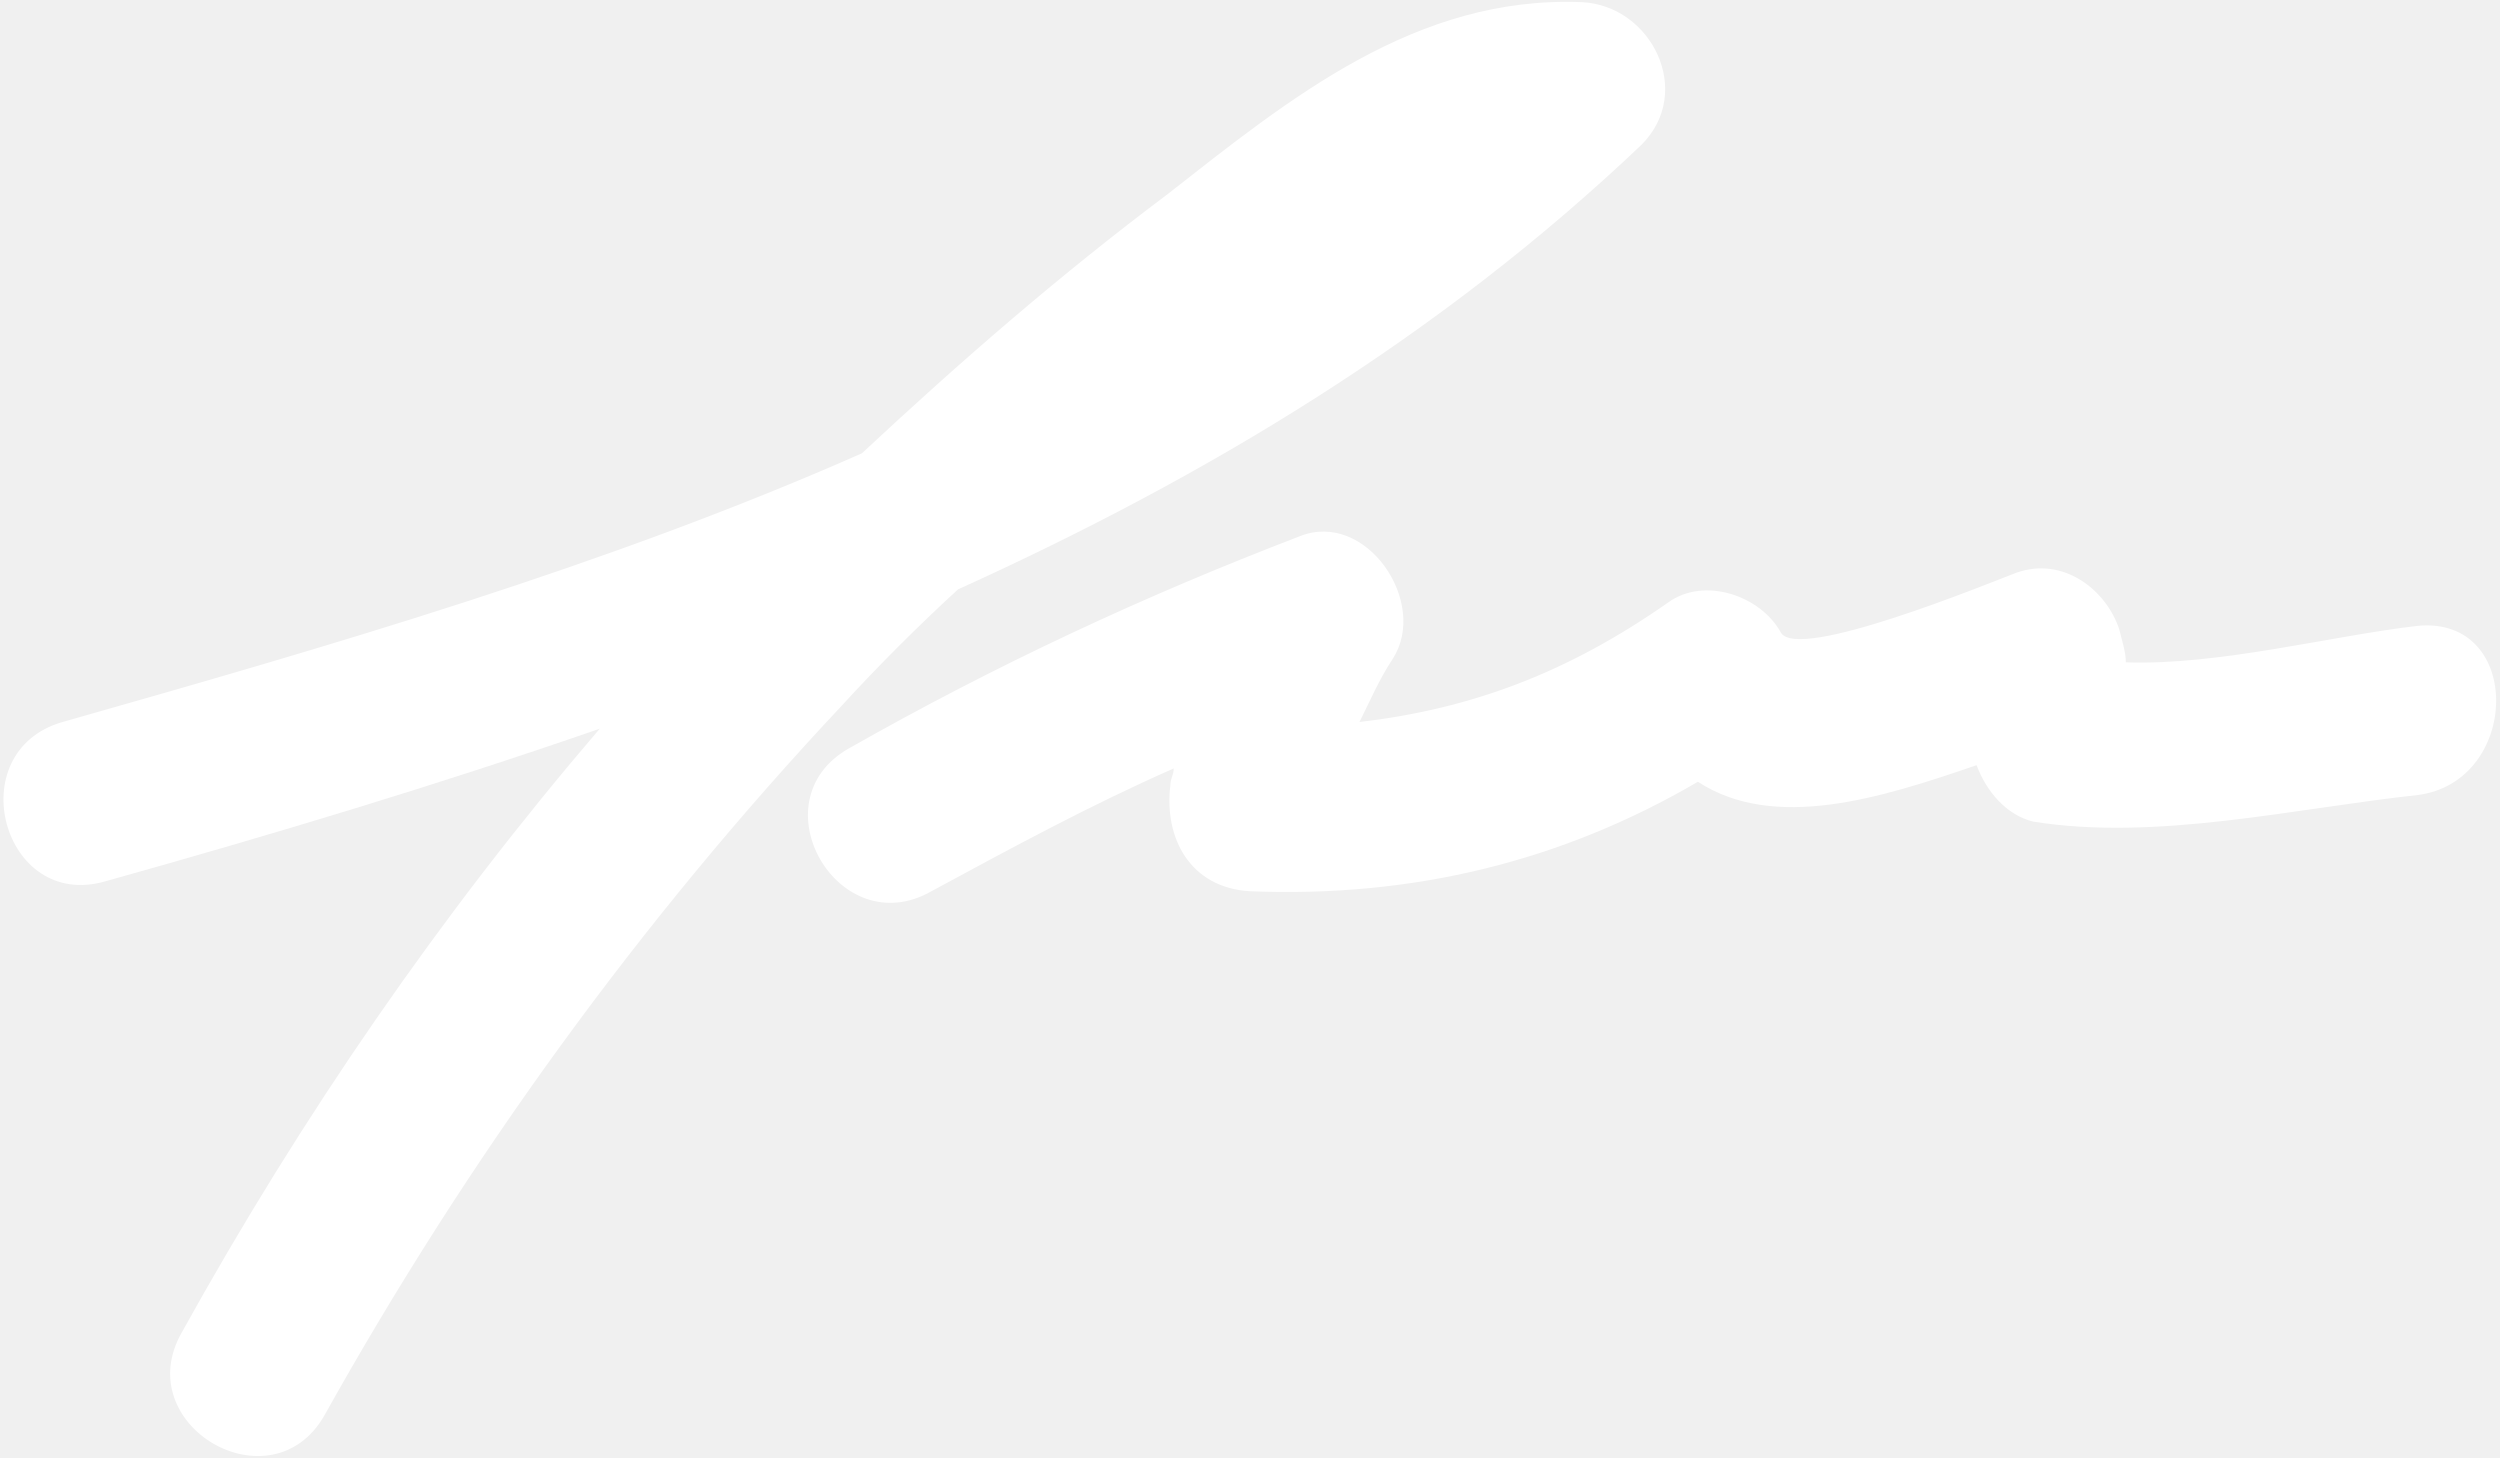
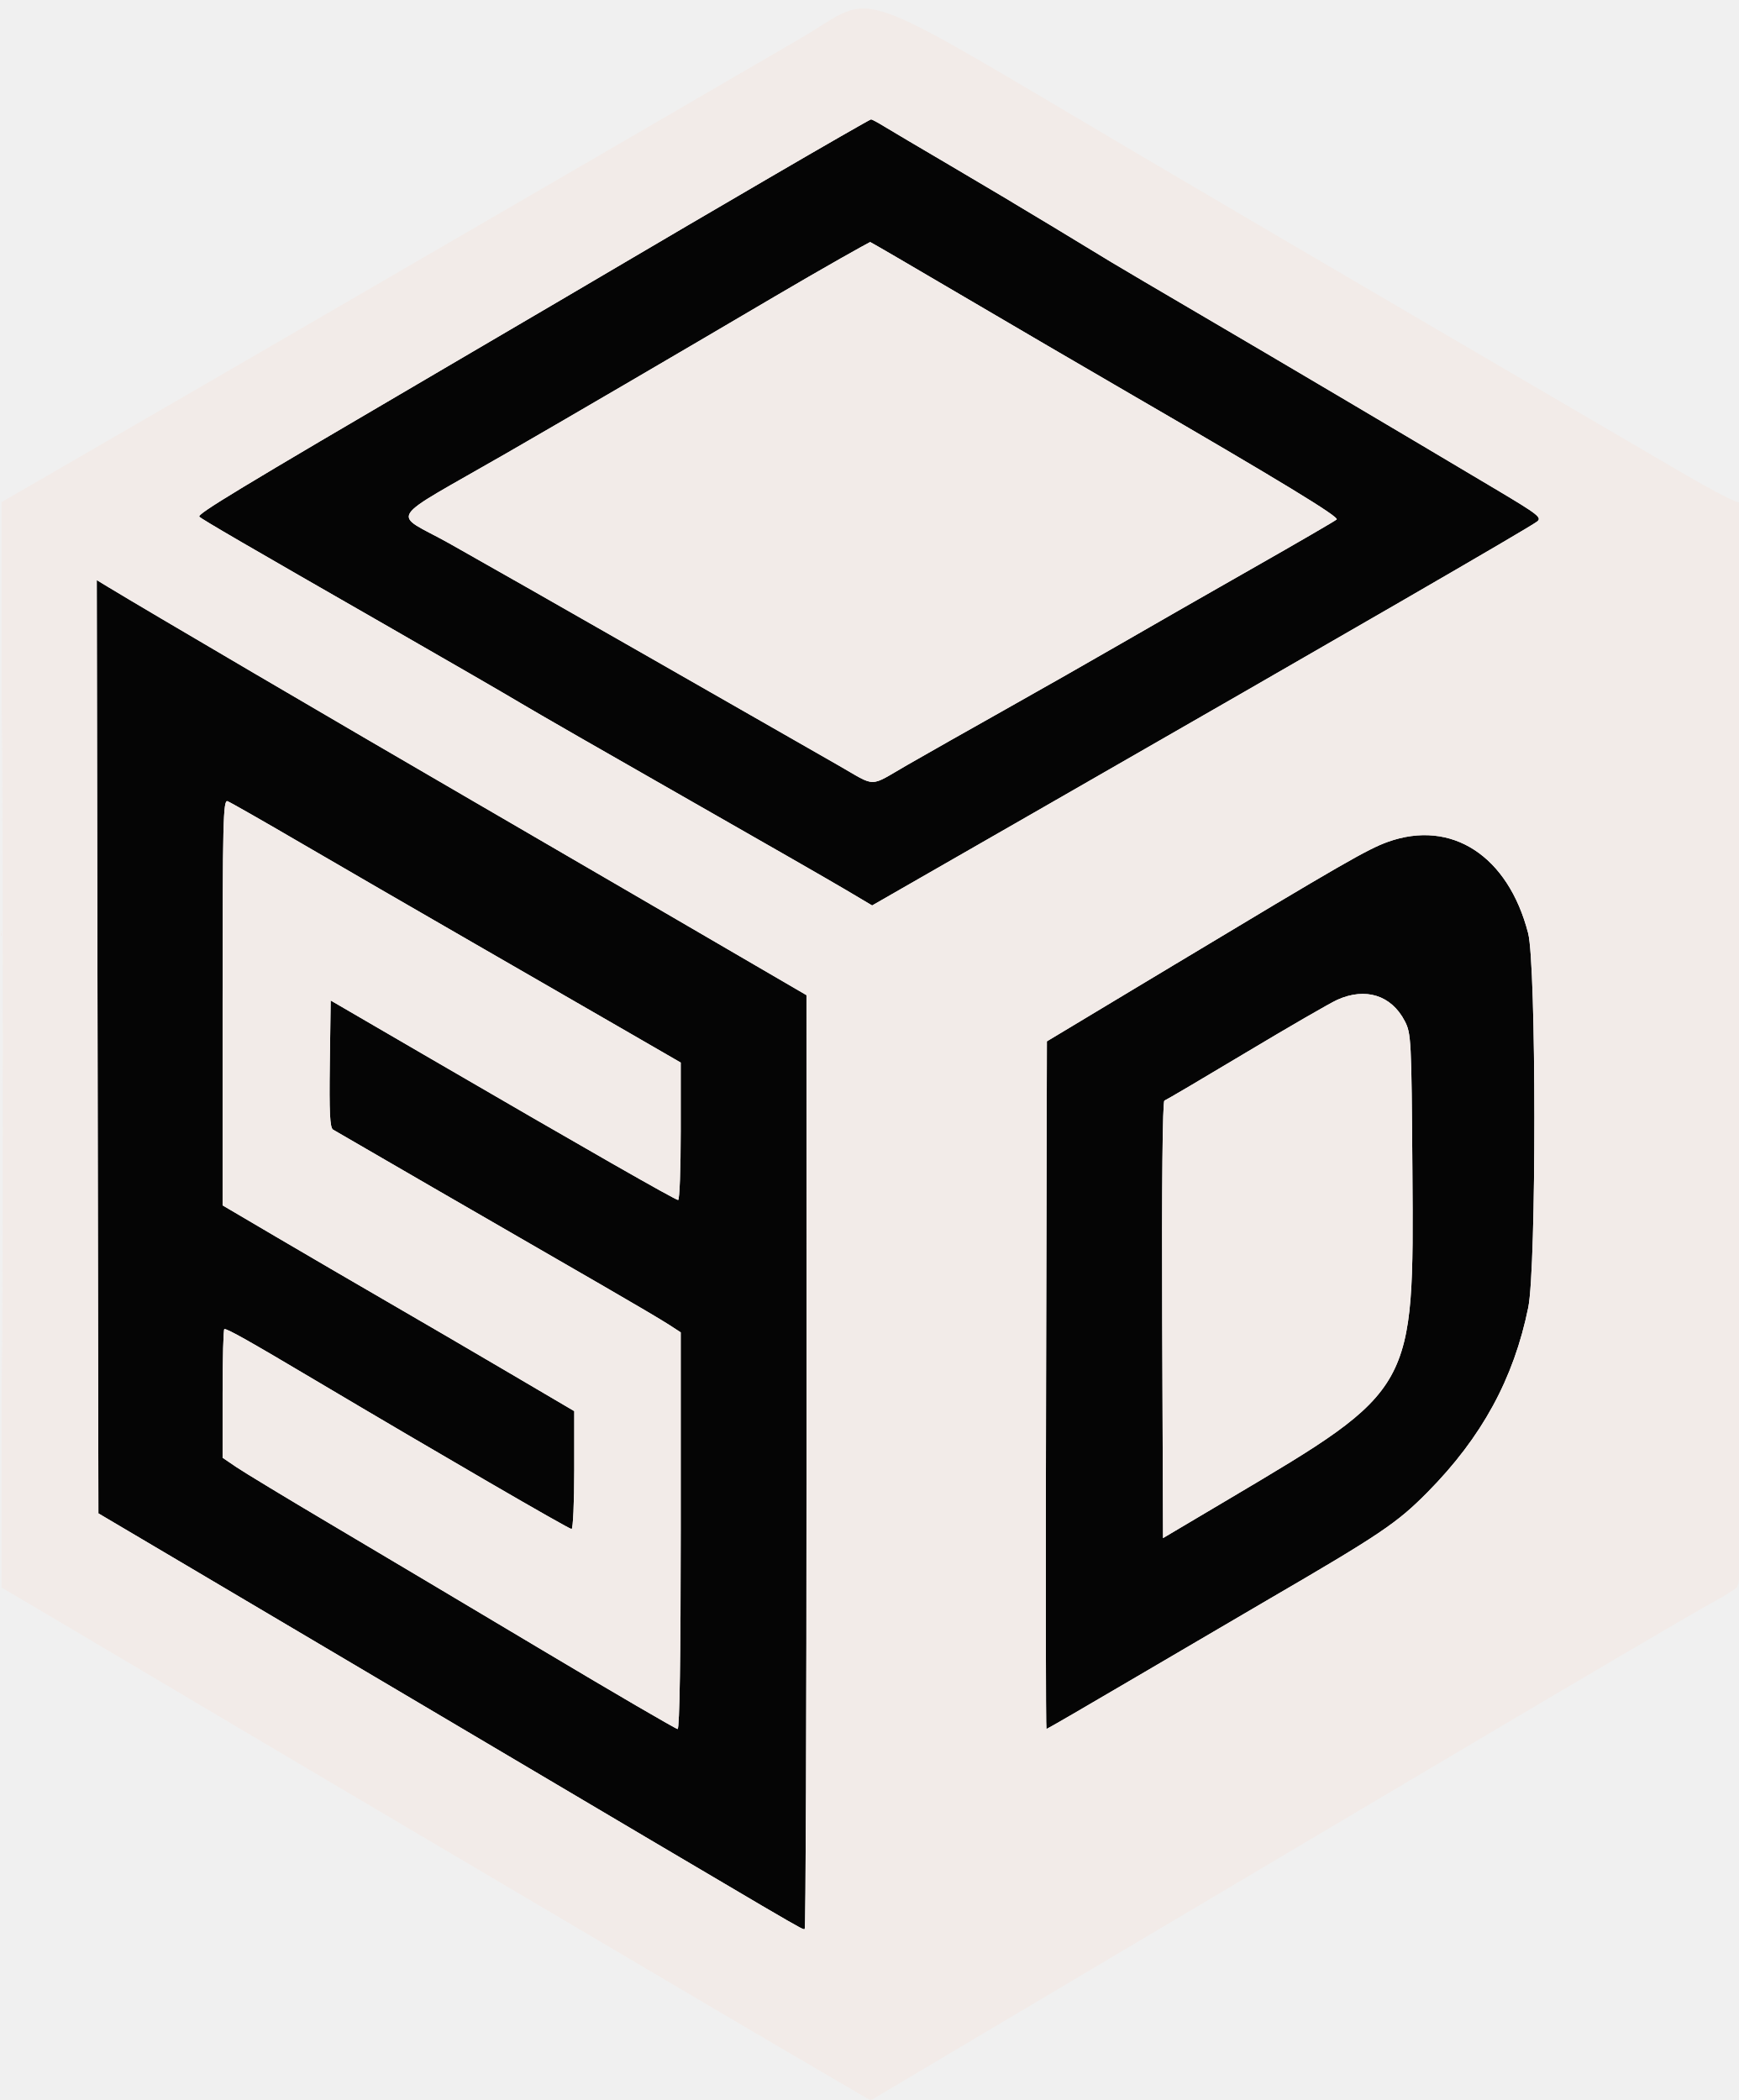
- <svg xmlns="http://www.w3.org/2000/svg" width="422px" height="246px" viewBox="0 0 422 246" version="1.1">
-   <g id="Page-1" stroke="none" stroke-width="1" fill="none" fill-rule="evenodd">
-     <g id="noun-signature-1745297" fill="#FFFFFF" fill-rule="nonzero">
-       <path d="M161.72,99.48 C203.72,80.441 242.919,56.921 277.08,24.441 C286.041,15.48 278.76,0.921 267.002,0.363 C239.002,-0.758 217.721,16.601 197.002,32.843 C179.08,46.284 162.283,60.843 145.482,76.523 C102.361,95.562 55.88,109.003 10.522,121.882 C-6.837,126.921 0.444,153.804 17.803,148.761 C45.803,140.921 73.803,132.523 101.244,122.999 C74.365,154.358 50.846,188.519 30.685,224.919 C21.724,240.599 45.806,254.599 54.763,238.919 C78.841,195.798 107.962,155.478 142.122,119.079 C148.282,112.356 155.001,105.638 161.72,99.477 L161.72,99.48 Z" id="Path" />
-       <path d="M408.12,105.64 C393.561,107.32 374.518,112.359 358.839,111.8 C358.839,110.121 358.28,108.441 357.718,106.199 C355.48,99.48 348.198,93.879 340.359,96.679 C335.878,98.359 303.398,111.8 300.597,106.757 C297.238,100.597 287.718,97.238 281.558,101.718 C264.757,113.48 248.519,119.64 229.48,121.878 C231.16,118.519 232.839,114.597 235.082,111.237 C241.242,101.718 230.601,86.038 219.401,90.518 C193.082,100.596 167.881,112.358 143.242,126.358 C127.561,135.319 141.562,159.397 157.242,150.436 C170.683,143.155 184.12,135.877 198.12,129.717 C198.12,130.838 197.562,131.397 197.562,132.518 C196.441,141.479 200.921,149.877 211.003,150.44 C238.444,151.561 263.644,145.401 286.605,131.96 C299.484,140.358 317.406,134.761 333.644,129.159 C335.324,133.639 338.683,137.557 343.163,138.679 C363.882,142.038 387.401,136.44 408.124,134.198 C425.479,131.96 426.038,103.96 408.121,105.639 L408.12,105.64 Z" id="Path" />
-     </g>
-   </g>
+ <svg xmlns="http://www.w3.org/2000/svg" width="539" height="651" viewBox="0 0 539 651" version="1.1">
+   <path d="M 238.498 55.080 C 221.449 65.024, 202.325 76.227, 196 79.974 C 189.675 83.722, 163.800 98.915, 138.500 113.736 C 73.431 151.855, 60.987 159.389, 61.792 160.180 C 62.682 161.055, 76.451 169.063, 119.500 193.742 C 138.200 204.463, 157.100 215.396, 161.500 218.039 C 165.900 220.681, 188.400 233.614, 211.500 246.778 C 234.600 259.943, 257.287 272.959, 261.916 275.704 L 270.332 280.694 320.416 251.960 C 418.203 195.858, 473.381 163.934, 476.361 161.737 C 478.062 160.483, 476.983 159.626, 463.861 151.809 C 434.258 134.175, 394.749 110.811, 372.500 97.782 C 359.850 90.375, 347.250 82.950, 344.500 81.284 C 341.750 79.617, 333.200 74.430, 325.500 69.756 C 317.800 65.082, 303.850 56.768, 294.500 51.279 C 285.150 45.790, 275.925 40.334, 274 39.154 C 272.075 37.973, 270.274 37.006, 269.998 37.004 C 269.722 37.002, 255.547 45.136, 238.498 55.080 M 260.500 80.143 C 255.550 82.939, 246.325 88.276, 240 92.002 C 208.982 110.274, 175.495 129.838, 157 140.492 C 118.799 162.498, 121.369 158.443, 139.272 168.463 C 147.097 172.842, 175.100 188.780, 201.500 203.881 C 227.900 218.981, 254.096 233.960, 259.714 237.168 C 271.956 244.159, 269.029 244.166, 281.277 237.118 C 286.900 233.883, 300.500 226.180, 311.500 220.001 C 322.500 213.822, 338.700 204.601, 347.500 199.511 C 356.300 194.420, 374.750 183.856, 388.500 176.034 C 402.250 168.212, 413.871 161.461, 414.324 161.033 C 415.161 160.240, 396.816 149.073, 351 122.488 C 336.975 114.350, 312.998 100.336, 297.718 91.346 C 282.438 82.356, 269.838 75.013, 269.718 75.029 C 269.598 75.045, 265.450 77.347, 260.500 80.143 M 30.247 324.488 L 30.500 469.142 56 484.214 C 70.025 492.503, 103.550 512.336, 130.500 528.288 C 255.219 602.107, 248.212 598, 249.434 598 C 249.745 598, 249.995 532.862, 249.989 453.250 L 249.978 308.500 210.239 285.345 C 188.382 272.610, 159.475 255.789, 146 247.965 C 105.007 224.164, 45.039 188.980, 33.247 181.811 L 29.993 179.833 30.247 324.488 M 69 310.727 L 69 373.668 85.750 383.519 C 94.963 388.938, 110.375 397.929, 120 403.501 C 129.625 409.072, 146.613 418.990, 157.750 425.541 L 178 437.451 178 455.725 C 178 465.776, 177.624 474, 177.165 474 C 176.304 474, 135.920 450.553, 98 428.038 C 77.019 415.580, 70.668 412, 69.550 412 C 69.247 412, 69 420.978, 69 431.952 L 69 451.904 73.250 454.794 C 75.588 456.384, 88.750 464.351, 102.500 472.499 C 116.250 480.647, 145.857 498.268, 168.292 511.657 C 190.728 525.045, 209.516 536, 210.042 536 C 210.642 536, 211 513.029, 211 474.514 L 211 413.028 207.250 410.592 C 205.188 409.252, 196.300 404.003, 187.500 398.928 C 156.734 381.185, 104.489 350.966, 103.228 350.184 C 102.254 349.580, 102.020 344.809, 102.228 329.771 L 102.500 310.146 133.500 328.182 C 181.320 356.005, 209.317 372, 210.198 372 C 210.639 372, 211 362.415, 211 350.699 L 211 329.399 195.250 320.293 C 186.588 315.285, 164.875 302.760, 147 292.459 C 129.125 282.159, 104.952 268.158, 93.283 261.347 C 81.613 254.535, 71.376 248.698, 70.533 248.374 C 69.166 247.850, 69 254.593, 69 310.727 M 430.140 261 C 423.902 263.244, 416.206 267.675, 363.500 299.366 L 324.500 322.816 324.245 429.408 C 324.105 488.033, 324.157 536, 324.359 536 C 324.561 536, 337.051 528.753, 352.113 519.895 C 367.176 511.037, 385.350 500.384, 392.500 496.222 C 427.952 475.583, 432.986 472.194, 442.509 462.557 C 459.316 445.546, 469.213 427.389, 473.703 405.326 C 476.254 392.794, 476.223 299.165, 473.665 289.275 C 467.454 265.269, 449.927 253.882, 430.140 261 M 414.500 309.941 C 412.300 310.931, 399.557 318.296, 386.182 326.309 C 372.808 334.322, 361.442 341.019, 360.925 341.192 C 360.348 341.384, 360.085 367.608, 360.243 409.155 L 360.500 476.806 381 464.648 C 438.583 430.496, 438.260 431.075, 437.791 362.893 C 437.511 322.156, 437.418 320.344, 435.413 316.500 C 431.238 308.498, 423.265 305.998, 414.500 309.941" stroke="none" fill="#050505" fill-rule="evenodd" />
+   <path d="M 248.500 11.662 C 238.600 17.447, 213.625 31.979, 193 43.955 C 172.375 55.931, 140.425 74.491, 122 85.200 C 83.615 107.509, 38.565 133.637, 16 146.679 L 0.500 155.637 0.500 323.898 L 0.500 492.159 14.500 500.410 C 22.200 504.949, 44.250 518.016, 63.500 529.448 C 82.750 540.879, 118.525 562.040, 143 576.470 C 167.475 590.901, 196.050 607.769, 206.500 613.954 C 216.950 620.140, 235.476 631.037, 247.669 638.170 L 269.838 651.140 281.169 644.416 C 287.401 640.718, 301.725 632.205, 313 625.498 C 324.275 618.791, 344.750 606.639, 358.500 598.494 C 383.158 583.886, 397.671 575.277, 434 553.710 C 486.051 522.809, 524.921 499.950, 531 496.666 C 534.025 495.032, 537.288 493.019, 538.250 492.192 C 539.904 490.772, 539.996 481.503, 539.921 322.595 C 539.878 230.143, 539.632 155.013, 539.374 155.641 C 539.091 156.331, 532.111 152.815, 521.703 146.741 C 495.044 131.181, 478.733 121.644, 450 104.814 C 391.843 70.749, 376.556 61.777, 354 48.473 C 260.840 -6.475, 272.548 -2.390, 248.500 11.662 M 238.498 55.080 C 221.449 65.024, 202.325 76.227, 196 79.974 C 189.675 83.722, 163.800 98.915, 138.500 113.736 C 73.431 151.855, 60.987 159.389, 61.792 160.180 C 62.682 161.055, 76.451 169.063, 119.500 193.742 C 138.200 204.463, 157.100 215.396, 161.500 218.039 C 165.900 220.681, 188.400 233.614, 211.500 246.778 C 234.600 259.943, 257.287 272.959, 261.916 275.704 L 270.332 280.694 320.416 251.960 C 418.203 195.858, 473.381 163.934, 476.361 161.737 C 478.062 160.483, 476.983 159.626, 463.861 151.809 C 434.258 134.175, 394.749 110.811, 372.500 97.782 C 359.850 90.375, 347.250 82.950, 344.500 81.284 C 341.750 79.617, 333.200 74.430, 325.500 69.756 C 317.800 65.082, 303.850 56.768, 294.500 51.279 C 285.150 45.790, 275.925 40.334, 274 39.154 C 272.075 37.973, 270.274 37.006, 269.998 37.004 C 269.722 37.002, 255.547 45.136, 238.498 55.080 M 260.500 80.143 C 255.550 82.939, 246.325 88.276, 240 92.002 C 208.982 110.274, 175.495 129.838, 157 140.492 C 118.799 162.498, 121.369 158.443, 139.272 168.463 C 147.097 172.842, 175.100 188.780, 201.500 203.881 C 227.900 218.981, 254.096 233.960, 259.714 237.168 C 271.956 244.159, 269.029 244.166, 281.277 237.118 C 286.900 233.883, 300.500 226.180, 311.500 220.001 C 322.500 213.822, 338.700 204.601, 347.500 199.511 C 356.300 194.420, 374.750 183.856, 388.500 176.034 C 402.250 168.212, 413.871 161.461, 414.324 161.033 C 415.161 160.240, 396.816 149.073, 351 122.488 C 336.975 114.350, 312.998 100.336, 297.718 91.346 C 282.438 82.356, 269.838 75.013, 269.718 75.029 C 269.598 75.045, 265.450 77.347, 260.500 80.143 M 0.488 324 C 0.488 416.675, 0.606 454.587, 0.750 408.250 C 0.894 361.912, 0.894 286.087, 0.750 239.750 C 0.606 193.412, 0.488 231.325, 0.488 324 M 30.247 324.488 L 30.500 469.142 56 484.214 C 70.025 492.503, 103.550 512.336, 130.500 528.288 C 255.219 602.107, 248.212 598, 249.434 598 C 249.745 598, 249.995 532.862, 249.989 453.250 L 249.978 308.500 210.239 285.345 C 188.382 272.610, 159.475 255.789, 146 247.965 C 105.007 224.164, 45.039 188.980, 33.247 181.811 L 29.993 179.833 30.247 324.488 M 69 310.727 L 69 373.668 85.750 383.519 C 94.963 388.938, 110.375 397.929, 120 403.501 C 129.625 409.072, 146.613 418.990, 157.750 425.541 L 178 437.451 178 455.725 C 178 465.776, 177.624 474, 177.165 474 C 176.304 474, 135.920 450.553, 98 428.038 C 77.019 415.580, 70.668 412, 69.550 412 C 69.247 412, 69 420.978, 69 431.952 L 69 451.904 73.250 454.794 C 75.588 456.384, 88.750 464.351, 102.500 472.499 C 116.250 480.647, 145.857 498.268, 168.292 511.657 C 190.728 525.045, 209.516 536, 210.042 536 C 210.642 536, 211 513.029, 211 474.514 L 211 413.028 207.250 410.592 C 205.188 409.252, 196.300 404.003, 187.500 398.928 C 156.734 381.185, 104.489 350.966, 103.228 350.184 C 102.254 349.580, 102.020 344.809, 102.228 329.771 L 102.500 310.146 133.500 328.182 C 181.320 356.005, 209.317 372, 210.198 372 C 210.639 372, 211 362.415, 211 350.699 L 211 329.399 195.250 320.293 C 186.588 315.285, 164.875 302.760, 147 292.459 C 129.125 282.159, 104.952 268.158, 93.283 261.347 C 81.613 254.535, 71.376 248.698, 70.533 248.374 C 69.166 247.850, 69 254.593, 69 310.727 M 430.140 261 C 423.902 263.244, 416.206 267.675, 363.500 299.366 L 324.500 322.816 324.245 429.408 C 324.105 488.033, 324.157 536, 324.359 536 C 324.561 536, 337.051 528.753, 352.113 519.895 C 367.176 511.037, 385.350 500.384, 392.500 496.222 C 427.952 475.583, 432.986 472.194, 442.509 462.557 C 459.316 445.546, 469.213 427.389, 473.703 405.326 C 476.254 392.794, 476.223 299.165, 473.665 289.275 C 467.454 265.269, 449.927 253.882, 430.140 261 M 414.500 309.941 C 412.300 310.931, 399.557 318.296, 386.182 326.309 C 372.808 334.322, 361.442 341.019, 360.925 341.192 C 360.348 341.384, 360.085 367.608, 360.243 409.155 L 360.500 476.806 381 464.648 C 438.583 430.496, 438.260 431.075, 437.791 362.893 C 437.511 322.156, 437.418 320.344, 435.413 316.500 C 431.238 308.498, 423.265 305.998, 414.500 309.941" stroke="none" fill="#f2ebe8" fill-rule="evenodd" />
</svg>
